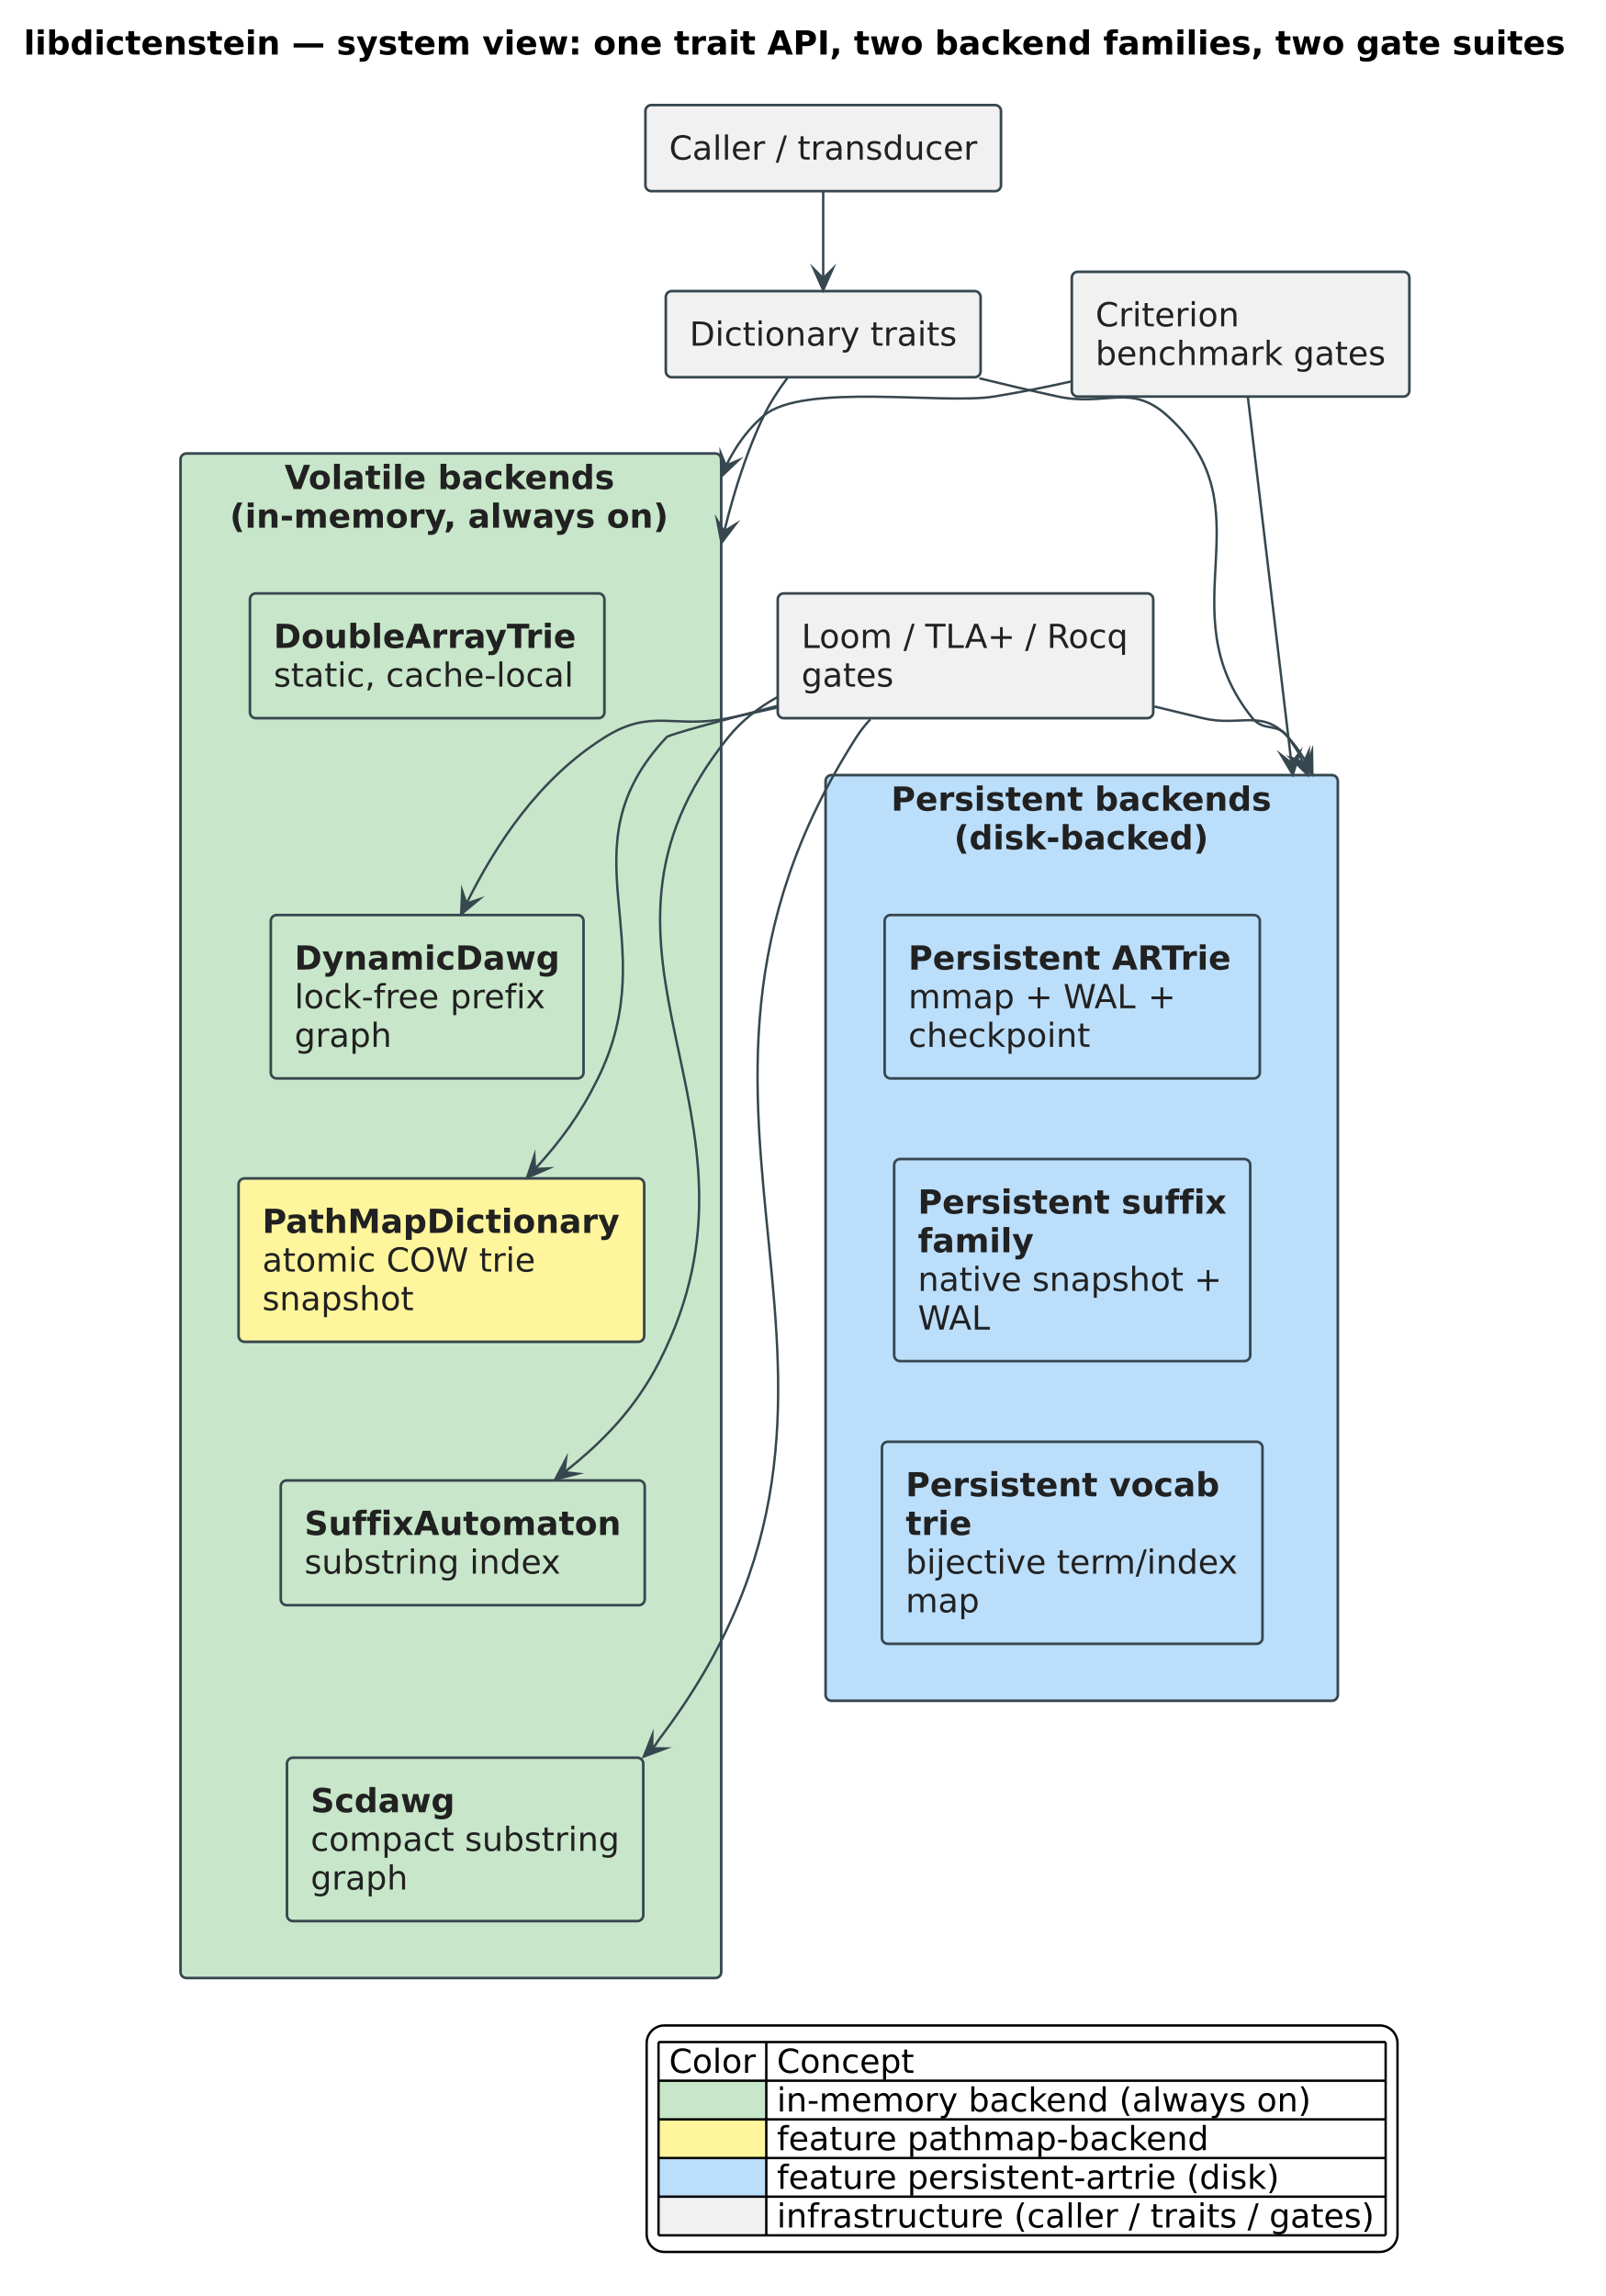
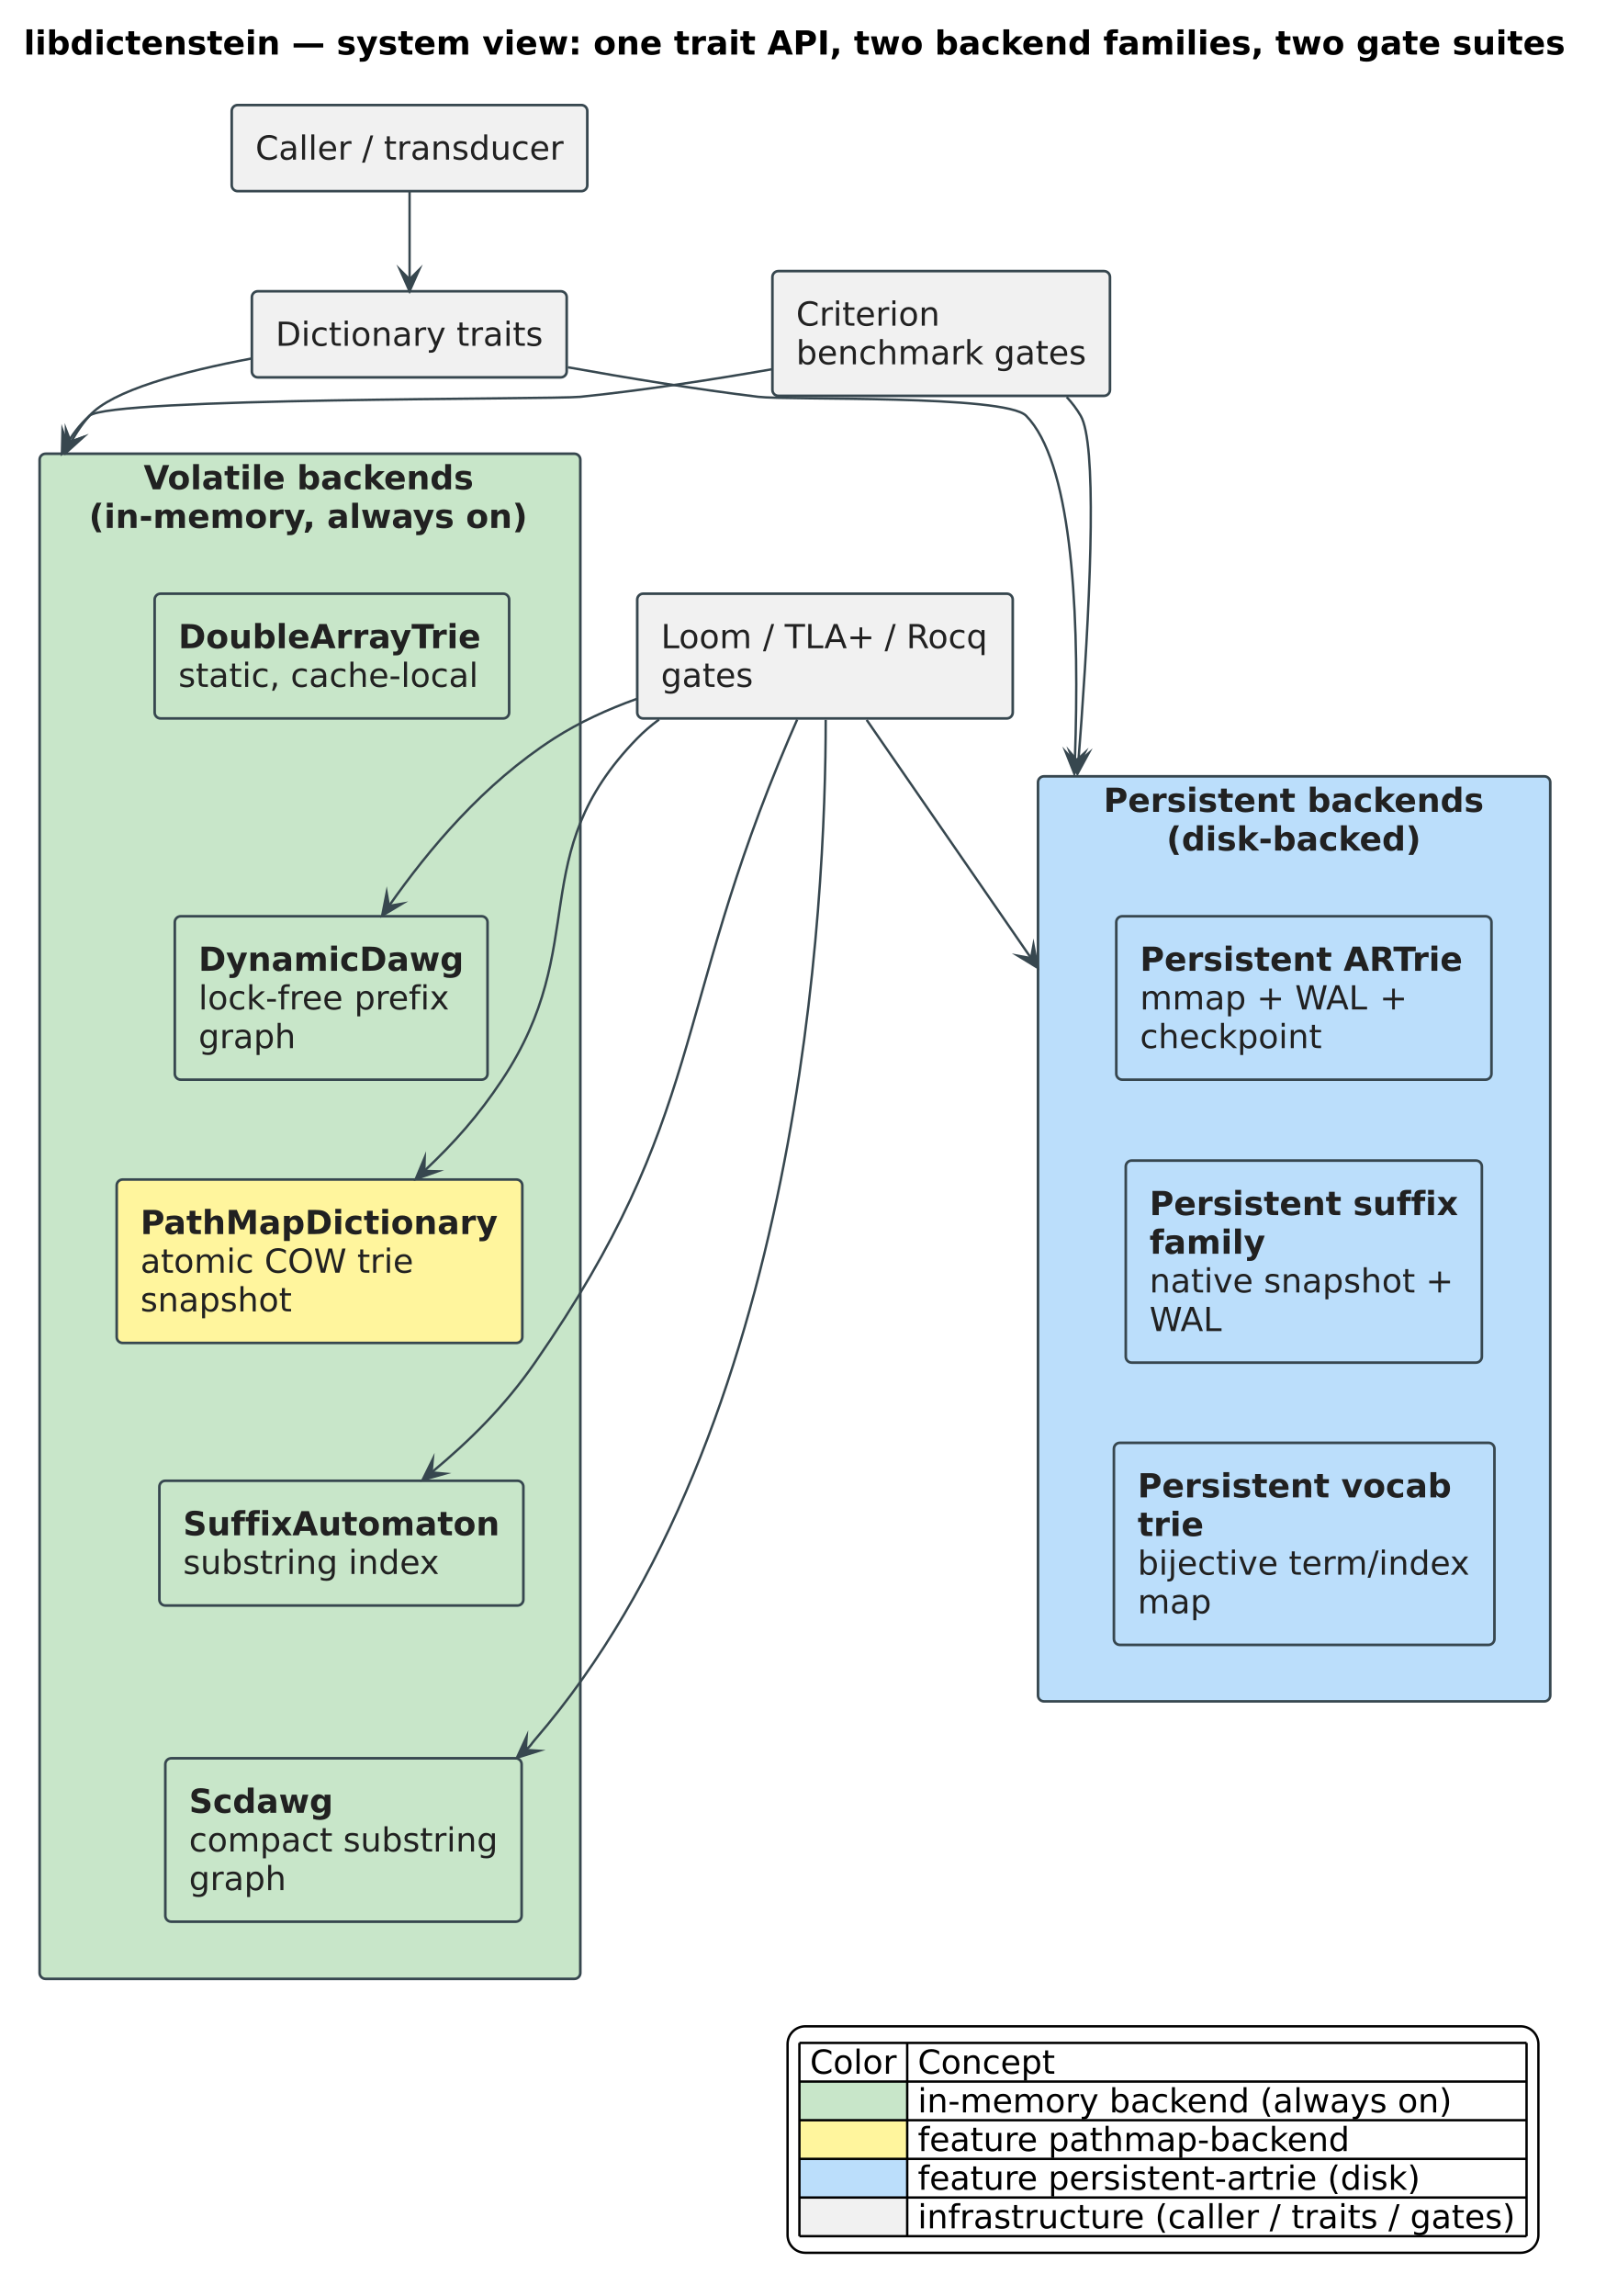
<svg xmlns="http://www.w3.org/2000/svg" contentStyleType="text/css" data-diagram-type="DESCRIPTION" height="968px" preserveAspectRatio="none" style="width:677px;height:968px;background:#FFFFFF;" version="1.1" viewBox="0 0 677 968" width="677px" zoomAndPan="magnify">
  <defs />
  <g>
    <g class="title" data-source-line="33">
      <text fill="#000000" font-family="'DejaVu Sans'" font-size="14" font-weight="700" lengthAdjust="spacing" textLength="650.419" x="10" y="22.995">libdictenstein — system view: one trait API, two backend families, two gate suites</text>
    </g>
    <g class="cluster" data-qualified-name="Vol" data-source-line="38" id="ent0003">
-       <rect fill="#C8E6C9" height="642.75" rx="2.5" ry="2.5" style="stroke:#37474F;stroke-width:1.1;" width="228" x="76.126" y="191.187" />
-       <text fill="#212121" font-family="'DejaVu Sans'" font-size="14" font-weight="700" lengthAdjust="spacing" textLength="140.253" x="120" y="206.182">Volatile backends</text>
-       <text fill="#212121" font-family="'DejaVu Sans'" font-size="14" font-weight="700" lengthAdjust="spacing" textLength="186.43" x="96.912" y="222.479">(in-memory, always on)</text>
+       <rect fill="#C8E6C9" height="643" rx="2.5" ry="2.5" style="stroke:#37474F;stroke-width:1.1;" width="228" x="16.709" y="191.297" />
+       <text fill="#212121" font-family="'DejaVu Sans'" font-size="14" font-weight="700" lengthAdjust="spacing" textLength="140.253" x="60.583" y="206.292">Volatile backends</text>
+       <text fill="#212121" font-family="'DejaVu Sans'" font-size="14" font-weight="700" lengthAdjust="spacing" textLength="186.43" x="37.495" y="222.589">(in-memory, always on)</text>
    </g>
    <g class="cluster" data-qualified-name="Per" data-source-line="50" id="ent0013">
-       <rect fill="#BBDEFB" height="390.27" rx="2.5" ry="2.5" style="stroke:#37474F;stroke-width:1.1;" width="216" x="348.127" y="326.777" />
-       <text fill="#212121" font-family="'DejaVu Sans'" font-size="14" font-weight="700" lengthAdjust="spacing" textLength="160.74" x="375.756" y="341.772">Persistent backends</text>
-       <text fill="#212121" font-family="'DejaVu Sans'" font-size="14" font-weight="700" lengthAdjust="spacing" textLength="107.666" x="402.293" y="358.069">(disk-backed)</text>
+       <rect fill="#BBDEFB" height="390" rx="2.5" ry="2.5" style="stroke:#37474F;stroke-width:1.1;" width="216" x="437.709" y="327.297" />
+       <text fill="#212121" font-family="'DejaVu Sans'" font-size="14" font-weight="700" lengthAdjust="spacing" textLength="160.74" x="465.339" y="342.292">Persistent backends</text>
+       <text fill="#212121" font-family="'DejaVu Sans'" font-size="14" font-weight="700" lengthAdjust="spacing" textLength="107.666" x="491.877" y="358.589">(disk-backed)</text>
    </g>
    <g class="entity" data-qualified-name="Vol.DAT" data-source-line="39" id="ent0004">
-       <rect fill="#C8E6C9" height="52.594" rx="2.5" ry="2.5" style="stroke:#37474F;stroke-width:1.1;" width="149.486" x="105.386" y="250.187" />
-       <text fill="#212121" font-family="'DejaVu Sans'" font-size="14" font-weight="700" lengthAdjust="spacing" textLength="129.486" x="115.386" y="273.182">DoubleArrayTrie</text>
-       <text fill="#212121" font-family="'DejaVu Sans'" font-size="14" lengthAdjust="spacing" textLength="42.889" x="115.386" y="289.479">static,</text>
-       <text fill="#212121" font-family="'DejaVu Sans'" font-size="14" lengthAdjust="spacing" textLength="4.45" x="158.275" y="289.479"> </text>
-       <text fill="#212121" font-family="'DejaVu Sans'" font-size="14" lengthAdjust="spacing" textLength="79.133" x="162.725" y="289.479">cache-local</text>
+       <rect fill="#C8E6C9" height="52.594" rx="2.5" ry="2.5" style="stroke:#37474F;stroke-width:1.1;" width="149.486" x="65.21" y="250.297" />
+       <text fill="#212121" font-family="'DejaVu Sans'" font-size="14" font-weight="700" lengthAdjust="spacing" textLength="129.486" x="75.21" y="273.292">DoubleArrayTrie</text>
+       <text fill="#212121" font-family="'DejaVu Sans'" font-size="14" lengthAdjust="spacing" textLength="42.889" x="75.21" y="289.589">static,</text>
+       <text fill="#212121" font-family="'DejaVu Sans'" font-size="14" lengthAdjust="spacing" textLength="4.45" x="118.098" y="289.589"> </text>
+       <text fill="#212121" font-family="'DejaVu Sans'" font-size="14" lengthAdjust="spacing" textLength="79.133" x="122.548" y="289.589">cache-local</text>
    </g>
    <g class="entity" data-qualified-name="Vol.DAWG" data-source-line="40" id="ent0005">
-       <rect fill="#C8E6C9" height="68.891" rx="2.5" ry="2.5" style="stroke:#37474F;stroke-width:1.1;" width="131.87" x="114.186" y="385.777" />
-       <text fill="#212121" font-family="'DejaVu Sans'" font-size="14" font-weight="700" lengthAdjust="spacing" textLength="111.87" x="124.186" y="408.772">DynamicDawg</text>
-       <text fill="#212121" font-family="'DejaVu Sans'" font-size="14" lengthAdjust="spacing" textLength="61.223" x="124.186" y="425.069">lock-free</text>
-       <text fill="#212121" font-family="'DejaVu Sans'" font-size="14" lengthAdjust="spacing" textLength="4.45" x="185.409" y="425.069"> </text>
-       <text fill="#212121" font-family="'DejaVu Sans'" font-size="14" lengthAdjust="spacing" textLength="40.359" x="189.859" y="425.069">prefix</text>
-       <text fill="#212121" font-family="'DejaVu Sans'" font-size="14" lengthAdjust="spacing" textLength="40.981" x="124.186" y="441.366">graph</text>
+       <rect fill="#C8E6C9" height="68.891" rx="2.5" ry="2.5" style="stroke:#37474F;stroke-width:1.1;" width="131.87" x="73.71" y="386.297" />
+       <text fill="#212121" font-family="'DejaVu Sans'" font-size="14" font-weight="700" lengthAdjust="spacing" textLength="111.87" x="83.71" y="409.292">DynamicDawg</text>
+       <text fill="#212121" font-family="'DejaVu Sans'" font-size="14" lengthAdjust="spacing" textLength="61.223" x="83.71" y="425.589">lock-free</text>
+       <text fill="#212121" font-family="'DejaVu Sans'" font-size="14" lengthAdjust="spacing" textLength="4.45" x="144.932" y="425.589"> </text>
+       <text fill="#212121" font-family="'DejaVu Sans'" font-size="14" lengthAdjust="spacing" textLength="40.359" x="149.382" y="425.589">prefix</text>
+       <text fill="#212121" font-family="'DejaVu Sans'" font-size="14" lengthAdjust="spacing" textLength="40.981" x="83.71" y="441.886">graph</text>
    </g>
    <g class="entity" data-qualified-name="Vol.PM" data-source-line="41" id="ent0006">
-       <rect fill="#FFF59D" height="68.891" rx="2.5" ry="2.5" style="stroke:#37474F;stroke-width:1.1;" width="171.04" x="100.606" y="496.817" />
-       <text fill="#212121" font-family="'DejaVu Sans'" font-size="14" font-weight="700" lengthAdjust="spacing" textLength="151.04" x="110.606" y="519.812">PathMapDictionary</text>
-       <text fill="#212121" font-family="'DejaVu Sans'" font-size="14" lengthAdjust="spacing" textLength="47.858" x="110.606" y="536.109">atomic</text>
-       <text fill="#212121" font-family="'DejaVu Sans'" font-size="14" lengthAdjust="spacing" textLength="4.45" x="158.465" y="536.109"> </text>
-       <text fill="#212121" font-family="'DejaVu Sans'" font-size="14" lengthAdjust="spacing" textLength="34.638" x="162.915" y="536.109">COW</text>
-       <text fill="#212121" font-family="'DejaVu Sans'" font-size="14" lengthAdjust="spacing" textLength="4.45" x="197.553" y="536.109"> </text>
-       <text fill="#212121" font-family="'DejaVu Sans'" font-size="14" lengthAdjust="spacing" textLength="23.748" x="202.003" y="536.109">trie</text>
-       <text fill="#212121" font-family="'DejaVu Sans'" font-size="14" lengthAdjust="spacing" textLength="63.855" x="110.606" y="552.406">snapshot</text>
+       <rect fill="#FFF59D" height="68.891" rx="2.5" ry="2.5" style="stroke:#37474F;stroke-width:1.1;" width="171.04" x="49.209" y="497.297" />
+       <text fill="#212121" font-family="'DejaVu Sans'" font-size="14" font-weight="700" lengthAdjust="spacing" textLength="151.04" x="59.209" y="520.292">PathMapDictionary</text>
+       <text fill="#212121" font-family="'DejaVu Sans'" font-size="14" lengthAdjust="spacing" textLength="47.858" x="59.209" y="536.589">atomic</text>
+       <text fill="#212121" font-family="'DejaVu Sans'" font-size="14" lengthAdjust="spacing" textLength="4.45" x="107.068" y="536.589"> </text>
+       <text fill="#212121" font-family="'DejaVu Sans'" font-size="14" lengthAdjust="spacing" textLength="34.638" x="111.518" y="536.589">COW</text>
+       <text fill="#212121" font-family="'DejaVu Sans'" font-size="14" lengthAdjust="spacing" textLength="4.45" x="146.156" y="536.589"> </text>
+       <text fill="#212121" font-family="'DejaVu Sans'" font-size="14" lengthAdjust="spacing" textLength="23.748" x="150.606" y="536.589">trie</text>
+       <text fill="#212121" font-family="'DejaVu Sans'" font-size="14" lengthAdjust="spacing" textLength="63.855" x="59.209" y="552.886">snapshot</text>
    </g>
    <g class="entity" data-qualified-name="Vol.SA" data-source-line="42" id="ent0007">
-       <rect fill="#C8E6C9" height="52.594" rx="2.5" ry="2.5" style="stroke:#37474F;stroke-width:1.1;" width="153.485" x="118.386" y="624.157" />
-       <text fill="#212121" font-family="'DejaVu Sans'" font-size="14" font-weight="700" lengthAdjust="spacing" textLength="133.485" x="128.387" y="647.152">SuffixAutomaton</text>
-       <text fill="#212121" font-family="'DejaVu Sans'" font-size="14" lengthAdjust="spacing" textLength="65.242" x="128.387" y="663.449">substring</text>
-       <text fill="#212121" font-family="'DejaVu Sans'" font-size="14" lengthAdjust="spacing" textLength="4.45" x="193.629" y="663.449"> </text>
-       <text fill="#212121" font-family="'DejaVu Sans'" font-size="14" lengthAdjust="spacing" textLength="38.548" x="198.079" y="663.449">index</text>
+       <rect fill="#C8E6C9" height="52.594" rx="2.5" ry="2.5" style="stroke:#37474F;stroke-width:1.1;" width="153.485" x="67.21" y="624.297" />
+       <text fill="#212121" font-family="'DejaVu Sans'" font-size="14" font-weight="700" lengthAdjust="spacing" textLength="133.485" x="77.21" y="647.292">SuffixAutomaton</text>
+       <text fill="#212121" font-family="'DejaVu Sans'" font-size="14" lengthAdjust="spacing" textLength="65.242" x="77.21" y="663.589">substring</text>
+       <text fill="#212121" font-family="'DejaVu Sans'" font-size="14" lengthAdjust="spacing" textLength="4.45" x="142.452" y="663.589"> </text>
+       <text fill="#212121" font-family="'DejaVu Sans'" font-size="14" lengthAdjust="spacing" textLength="38.548" x="146.902" y="663.589">index</text>
    </g>
    <g class="entity" data-qualified-name="Vol.SCD" data-source-line="43" id="ent0008">
-       <rect fill="#C8E6C9" height="68.891" rx="2.5" ry="2.5" style="stroke:#37474F;stroke-width:1.1;" width="150.245" x="121.007" y="741.047" />
-       <text fill="#212121" font-family="'DejaVu Sans'" font-size="14" font-weight="700" lengthAdjust="spacing" textLength="60.806" x="131.006" y="764.042">Scdawg</text>
-       <text fill="#212121" font-family="'DejaVu Sans'" font-size="14" lengthAdjust="spacing" textLength="60.553" x="131.006" y="780.339">compact</text>
-       <text fill="#212121" font-family="'DejaVu Sans'" font-size="14" lengthAdjust="spacing" textLength="4.45" x="191.559" y="780.339"> </text>
-       <text fill="#212121" font-family="'DejaVu Sans'" font-size="14" lengthAdjust="spacing" textLength="65.242" x="196.009" y="780.339">substring</text>
-       <text fill="#212121" font-family="'DejaVu Sans'" font-size="14" lengthAdjust="spacing" textLength="40.981" x="131.006" y="796.636">graph</text>
+       <rect fill="#C8E6C9" height="68.891" rx="2.5" ry="2.5" style="stroke:#37474F;stroke-width:1.1;" width="150.245" x="69.71" y="741.297" />
+       <text fill="#212121" font-family="'DejaVu Sans'" font-size="14" font-weight="700" lengthAdjust="spacing" textLength="60.806" x="79.71" y="764.292">Scdawg</text>
+       <text fill="#212121" font-family="'DejaVu Sans'" font-size="14" lengthAdjust="spacing" textLength="60.553" x="79.71" y="780.589">compact</text>
+       <text fill="#212121" font-family="'DejaVu Sans'" font-size="14" lengthAdjust="spacing" textLength="4.45" x="140.262" y="780.589"> </text>
+       <text fill="#212121" font-family="'DejaVu Sans'" font-size="14" lengthAdjust="spacing" textLength="65.242" x="144.712" y="780.589">substring</text>
+       <text fill="#212121" font-family="'DejaVu Sans'" font-size="14" lengthAdjust="spacing" textLength="40.981" x="79.71" y="796.886">graph</text>
    </g>
    <g class="entity" data-qualified-name="Per.ART" data-source-line="51" id="ent0014">
-       <rect fill="#BBDEFB" height="68.891" rx="2.5" ry="2.5" style="stroke:#37474F;stroke-width:1.1;" width="158.209" x="373.026" y="385.777" />
-       <text fill="#212121" font-family="'DejaVu Sans'" font-size="14" font-weight="700" lengthAdjust="spacing" textLength="80.972" x="383.026" y="408.772">Persistent</text>
-       <text fill="#212121" font-family="'DejaVu Sans'" font-size="14" font-weight="700" lengthAdjust="spacing" textLength="4.874" x="463.998" y="408.772"> </text>
-       <text fill="#212121" font-family="'DejaVu Sans'" font-size="14" font-weight="700" lengthAdjust="spacing" textLength="52.363" x="468.872" y="408.772">ARTrie</text>
-       <text fill="#212121" font-family="'DejaVu Sans'" font-size="14" lengthAdjust="spacing" textLength="44.741" x="383.026" y="425.069">mmap</text>
-       <text fill="#212121" font-family="'DejaVu Sans'" font-size="14" lengthAdjust="spacing" textLength="4.45" x="427.768" y="425.069"> </text>
-       <text fill="#212121" font-family="'DejaVu Sans'" font-size="14" lengthAdjust="spacing" textLength="11.73" x="432.218" y="425.069">+</text>
-       <text fill="#212121" font-family="'DejaVu Sans'" font-size="14" lengthAdjust="spacing" textLength="4.45" x="443.948" y="425.069"> </text>
-       <text fill="#212121" font-family="'DejaVu Sans'" font-size="14" lengthAdjust="spacing" textLength="31.22" x="448.399" y="425.069">WAL</text>
-       <text fill="#212121" font-family="'DejaVu Sans'" font-size="14" lengthAdjust="spacing" textLength="4.45" x="479.618" y="425.069"> </text>
-       <text fill="#212121" font-family="'DejaVu Sans'" font-size="14" lengthAdjust="spacing" textLength="11.73" x="484.068" y="425.069">+</text>
-       <text fill="#212121" font-family="'DejaVu Sans'" font-size="14" lengthAdjust="spacing" textLength="76.692" x="383.026" y="441.366">checkpoint</text>
+       <rect fill="#BBDEFB" height="68.891" rx="2.5" ry="2.5" style="stroke:#37474F;stroke-width:1.1;" width="158.209" x="470.709" y="386.297" />
+       <text fill="#212121" font-family="'DejaVu Sans'" font-size="14" font-weight="700" lengthAdjust="spacing" textLength="80.972" x="480.709" y="409.292">Persistent</text>
+       <text fill="#212121" font-family="'DejaVu Sans'" font-size="14" font-weight="700" lengthAdjust="spacing" textLength="4.874" x="561.681" y="409.292"> </text>
+       <text fill="#212121" font-family="'DejaVu Sans'" font-size="14" font-weight="700" lengthAdjust="spacing" textLength="52.363" x="566.555" y="409.292">ARTrie</text>
+       <text fill="#212121" font-family="'DejaVu Sans'" font-size="14" lengthAdjust="spacing" textLength="44.741" x="480.709" y="425.589">mmap</text>
+       <text fill="#212121" font-family="'DejaVu Sans'" font-size="14" lengthAdjust="spacing" textLength="4.45" x="525.451" y="425.589"> </text>
+       <text fill="#212121" font-family="'DejaVu Sans'" font-size="14" lengthAdjust="spacing" textLength="11.73" x="529.901" y="425.589">+</text>
+       <text fill="#212121" font-family="'DejaVu Sans'" font-size="14" lengthAdjust="spacing" textLength="4.45" x="541.631" y="425.589"> </text>
+       <text fill="#212121" font-family="'DejaVu Sans'" font-size="14" lengthAdjust="spacing" textLength="31.22" x="546.082" y="425.589">WAL</text>
+       <text fill="#212121" font-family="'DejaVu Sans'" font-size="14" lengthAdjust="spacing" textLength="4.45" x="577.301" y="425.589"> </text>
+       <text fill="#212121" font-family="'DejaVu Sans'" font-size="14" lengthAdjust="spacing" textLength="11.73" x="581.751" y="425.589">+</text>
+       <text fill="#212121" font-family="'DejaVu Sans'" font-size="14" lengthAdjust="spacing" textLength="76.692" x="480.709" y="441.886">checkpoint</text>
    </g>
    <g class="entity" data-qualified-name="Per.PS" data-source-line="52" id="ent0015">
-       <rect fill="#BBDEFB" height="85.188" rx="2.5" ry="2.5" style="stroke:#37474F;stroke-width:1.1;" width="150.156" x="377.046" y="488.667" />
-       <text fill="#212121" font-family="'DejaVu Sans'" font-size="14" font-weight="700" lengthAdjust="spacing" textLength="80.972" x="387.046" y="511.662">Persistent</text>
-       <text fill="#212121" font-family="'DejaVu Sans'" font-size="14" font-weight="700" lengthAdjust="spacing" textLength="4.874" x="468.018" y="511.662"> </text>
-       <text fill="#212121" font-family="'DejaVu Sans'" font-size="14" font-weight="700" lengthAdjust="spacing" textLength="44.31" x="472.892" y="511.662">suffix</text>
-       <text fill="#212121" font-family="'DejaVu Sans'" font-size="14" font-weight="700" lengthAdjust="spacing" textLength="48.85" x="387.046" y="527.959">family</text>
-       <text fill="#212121" font-family="'DejaVu Sans'" font-size="14" lengthAdjust="spacing" textLength="43.73" x="387.046" y="544.256">native</text>
-       <text fill="#212121" font-family="'DejaVu Sans'" font-size="14" lengthAdjust="spacing" textLength="4.45" x="430.776" y="544.256"> </text>
-       <text fill="#212121" font-family="'DejaVu Sans'" font-size="14" lengthAdjust="spacing" textLength="63.855" x="435.226" y="544.256">snapshot</text>
-       <text fill="#212121" font-family="'DejaVu Sans'" font-size="14" lengthAdjust="spacing" textLength="4.45" x="499.081" y="544.256"> </text>
-       <text fill="#212121" font-family="'DejaVu Sans'" font-size="14" lengthAdjust="spacing" textLength="11.73" x="503.531" y="544.256">+</text>
-       <text fill="#212121" font-family="'DejaVu Sans'" font-size="14" lengthAdjust="spacing" textLength="31.22" x="387.046" y="560.553">WAL</text>
+       <rect fill="#BBDEFB" height="85.188" rx="2.5" ry="2.5" style="stroke:#37474F;stroke-width:1.1;" width="150.156" x="474.709" y="489.297" />
+       <text fill="#212121" font-family="'DejaVu Sans'" font-size="14" font-weight="700" lengthAdjust="spacing" textLength="80.972" x="484.709" y="512.292">Persistent</text>
+       <text fill="#212121" font-family="'DejaVu Sans'" font-size="14" font-weight="700" lengthAdjust="spacing" textLength="4.874" x="565.681" y="512.292"> </text>
+       <text fill="#212121" font-family="'DejaVu Sans'" font-size="14" font-weight="700" lengthAdjust="spacing" textLength="44.31" x="570.555" y="512.292">suffix</text>
+       <text fill="#212121" font-family="'DejaVu Sans'" font-size="14" font-weight="700" lengthAdjust="spacing" textLength="48.85" x="484.709" y="528.589">family</text>
+       <text fill="#212121" font-family="'DejaVu Sans'" font-size="14" lengthAdjust="spacing" textLength="43.73" x="484.709" y="544.886">native</text>
+       <text fill="#212121" font-family="'DejaVu Sans'" font-size="14" lengthAdjust="spacing" textLength="4.45" x="528.439" y="544.886"> </text>
+       <text fill="#212121" font-family="'DejaVu Sans'" font-size="14" lengthAdjust="spacing" textLength="63.855" x="532.889" y="544.886">snapshot</text>
+       <text fill="#212121" font-family="'DejaVu Sans'" font-size="14" lengthAdjust="spacing" textLength="4.45" x="596.744" y="544.886"> </text>
+       <text fill="#212121" font-family="'DejaVu Sans'" font-size="14" lengthAdjust="spacing" textLength="11.73" x="601.194" y="544.886">+</text>
+       <text fill="#212121" font-family="'DejaVu Sans'" font-size="14" lengthAdjust="spacing" textLength="31.22" x="484.709" y="561.183">WAL</text>
    </g>
    <g class="entity" data-qualified-name="Per.VOC" data-source-line="53" id="ent0016">
-       <rect fill="#BBDEFB" height="85.188" rx="2.5" ry="2.5" style="stroke:#37474F;stroke-width:1.1;" width="160.465" x="371.897" y="607.857" />
-       <text fill="#212121" font-family="'DejaVu Sans'" font-size="14" font-weight="700" lengthAdjust="spacing" textLength="80.972" x="381.897" y="630.852">Persistent</text>
-       <text fill="#212121" font-family="'DejaVu Sans'" font-size="14" font-weight="700" lengthAdjust="spacing" textLength="4.874" x="462.868" y="630.852"> </text>
-       <text fill="#212121" font-family="'DejaVu Sans'" font-size="14" font-weight="700" lengthAdjust="spacing" textLength="46.512" x="467.742" y="630.852">vocab</text>
-       <text fill="#212121" font-family="'DejaVu Sans'" font-size="14" font-weight="700" lengthAdjust="spacing" textLength="27.891" x="381.897" y="647.149">trie</text>
-       <text fill="#212121" font-family="'DejaVu Sans'" font-size="14" lengthAdjust="spacing" textLength="59.254" x="381.897" y="663.446">bijective</text>
-       <text fill="#212121" font-family="'DejaVu Sans'" font-size="14" lengthAdjust="spacing" textLength="4.45" x="441.15" y="663.446"> </text>
-       <text fill="#212121" font-family="'DejaVu Sans'" font-size="14" lengthAdjust="spacing" textLength="76.761" x="445.601" y="663.446">term/index</text>
-       <text fill="#212121" font-family="'DejaVu Sans'" font-size="14" lengthAdjust="spacing" textLength="31.104" x="381.897" y="679.743">map</text>
+       <rect fill="#BBDEFB" height="85.188" rx="2.5" ry="2.5" style="stroke:#37474F;stroke-width:1.1;" width="160.465" x="469.709" y="608.297" />
+       <text fill="#212121" font-family="'DejaVu Sans'" font-size="14" font-weight="700" lengthAdjust="spacing" textLength="80.972" x="479.709" y="631.292">Persistent</text>
+       <text fill="#212121" font-family="'DejaVu Sans'" font-size="14" font-weight="700" lengthAdjust="spacing" textLength="4.874" x="560.681" y="631.292"> </text>
+       <text fill="#212121" font-family="'DejaVu Sans'" font-size="14" font-weight="700" lengthAdjust="spacing" textLength="46.512" x="565.555" y="631.292">vocab</text>
+       <text fill="#212121" font-family="'DejaVu Sans'" font-size="14" font-weight="700" lengthAdjust="spacing" textLength="27.891" x="479.709" y="647.589">trie</text>
+       <text fill="#212121" font-family="'DejaVu Sans'" font-size="14" lengthAdjust="spacing" textLength="59.254" x="479.709" y="663.886">bijective</text>
+       <text fill="#212121" font-family="'DejaVu Sans'" font-size="14" lengthAdjust="spacing" textLength="4.45" x="538.963" y="663.886"> </text>
+       <text fill="#212121" font-family="'DejaVu Sans'" font-size="14" lengthAdjust="spacing" textLength="76.761" x="543.414" y="663.886">term/index</text>
+       <text fill="#212121" font-family="'DejaVu Sans'" font-size="14" lengthAdjust="spacing" textLength="31.104" x="479.709" y="680.183">map</text>
    </g>
    <g class="entity" data-qualified-name="User" data-source-line="35" id="ent0001">
-       <rect fill="#F1F1F1" height="36.297" rx="2.5" ry="2.5" style="stroke:#37474F;stroke-width:1.1;" width="149.938" x="272.156" y="44.297" />
-       <text fill="#212121" font-family="'DejaVu Sans'" font-size="14" lengthAdjust="spacing" textLength="40.503" x="282.156" y="67.292">Caller</text>
-       <text fill="#212121" font-family="'DejaVu Sans'" font-size="14" lengthAdjust="spacing" textLength="4.45" x="322.659" y="67.292"> </text>
-       <text fill="#212121" font-family="'DejaVu Sans'" font-size="14" lengthAdjust="spacing" textLength="4.717" x="327.11" y="67.292">/</text>
-       <text fill="#212121" font-family="'DejaVu Sans'" font-size="14" lengthAdjust="spacing" textLength="4.45" x="331.826" y="67.292"> </text>
-       <text fill="#212121" font-family="'DejaVu Sans'" font-size="14" lengthAdjust="spacing" textLength="75.817" x="336.277" y="67.292">transducer</text>
+       <rect fill="#F1F1F1" height="36.297" rx="2.5" ry="2.5" style="stroke:#37474F;stroke-width:1.1;" width="149.938" x="97.71" y="44.297" />
+       <text fill="#212121" font-family="'DejaVu Sans'" font-size="14" lengthAdjust="spacing" textLength="40.503" x="107.71" y="67.292">Caller</text>
+       <text fill="#212121" font-family="'DejaVu Sans'" font-size="14" lengthAdjust="spacing" textLength="4.45" x="148.212" y="67.292"> </text>
+       <text fill="#212121" font-family="'DejaVu Sans'" font-size="14" lengthAdjust="spacing" textLength="4.717" x="152.663" y="67.292">/</text>
+       <text fill="#212121" font-family="'DejaVu Sans'" font-size="14" lengthAdjust="spacing" textLength="4.45" x="157.379" y="67.292"> </text>
+       <text fill="#212121" font-family="'DejaVu Sans'" font-size="14" lengthAdjust="spacing" textLength="75.817" x="161.83" y="67.292">transducer</text>
    </g>
    <g class="entity" data-qualified-name="Traits" data-source-line="36" id="ent0002">
-       <rect fill="#F1F1F1" height="36.297" rx="2.5" ry="2.5" style="stroke:#37474F;stroke-width:1.1;" width="132.752" x="280.747" y="122.737" />
-       <text fill="#212121" font-family="'DejaVu Sans'" font-size="14" lengthAdjust="spacing" textLength="71.805" x="290.747" y="145.732">Dictionary</text>
-       <text fill="#212121" font-family="'DejaVu Sans'" font-size="14" lengthAdjust="spacing" textLength="4.45" x="362.551" y="145.732"> </text>
-       <text fill="#212121" font-family="'DejaVu Sans'" font-size="14" lengthAdjust="spacing" textLength="36.497" x="367.001" y="145.732">traits</text>
+       <rect fill="#F1F1F1" height="36.297" rx="2.5" ry="2.5" style="stroke:#37474F;stroke-width:1.1;" width="132.752" x="106.21" y="122.797" />
+       <text fill="#212121" font-family="'DejaVu Sans'" font-size="14" lengthAdjust="spacing" textLength="71.805" x="116.21" y="145.792">Dictionary</text>
+       <text fill="#212121" font-family="'DejaVu Sans'" font-size="14" lengthAdjust="spacing" textLength="4.45" x="188.014" y="145.792"> </text>
+       <text fill="#212121" font-family="'DejaVu Sans'" font-size="14" lengthAdjust="spacing" textLength="36.497" x="192.464" y="145.792">traits</text>
    </g>
    <g class="entity" data-qualified-name="Bench" data-source-line="58" id="ent0019">
-       <rect fill="#F1F1F1" height="52.594" rx="2.5" ry="2.5" style="stroke:#37474F;stroke-width:1.1;" width="142.336" x="451.957" y="114.597" />
-       <text fill="#212121" font-family="'DejaVu Sans'" font-size="14" lengthAdjust="spacing" textLength="60.607" x="461.957" y="137.592">Criterion</text>
-       <text fill="#212121" font-family="'DejaVu Sans'" font-size="14" lengthAdjust="spacing" textLength="79.023" x="461.957" y="153.889">benchmark</text>
-       <text fill="#212121" font-family="'DejaVu Sans'" font-size="14" lengthAdjust="spacing" textLength="4.45" x="540.98" y="153.889"> </text>
-       <text fill="#212121" font-family="'DejaVu Sans'" font-size="14" lengthAdjust="spacing" textLength="38.862" x="545.43" y="153.889">gates</text>
+       <rect fill="#F1F1F1" height="52.594" rx="2.5" ry="2.5" style="stroke:#37474F;stroke-width:1.1;" width="142.336" x="325.709" y="114.297" />
+       <text fill="#212121" font-family="'DejaVu Sans'" font-size="14" lengthAdjust="spacing" textLength="60.607" x="335.709" y="137.292">Criterion</text>
+       <text fill="#212121" font-family="'DejaVu Sans'" font-size="14" lengthAdjust="spacing" textLength="79.023" x="335.709" y="153.589">benchmark</text>
+       <text fill="#212121" font-family="'DejaVu Sans'" font-size="14" lengthAdjust="spacing" textLength="4.45" x="414.733" y="153.589"> </text>
+       <text fill="#212121" font-family="'DejaVu Sans'" font-size="14" lengthAdjust="spacing" textLength="38.862" x="419.183" y="153.589">gates</text>
    </g>
    <g class="entity" data-qualified-name="Formal" data-source-line="59" id="ent0020">
-       <rect fill="#F1F1F1" height="52.594" rx="2.5" ry="2.5" style="stroke:#37474F;stroke-width:1.1;" width="158.339" x="327.957" y="250.187" />
-       <text fill="#212121" font-family="'DejaVu Sans'" font-size="14" lengthAdjust="spacing" textLength="38.568" x="337.957" y="273.182">Loom</text>
-       <text fill="#212121" font-family="'DejaVu Sans'" font-size="14" lengthAdjust="spacing" textLength="4.45" x="376.525" y="273.182"> </text>
-       <text fill="#212121" font-family="'DejaVu Sans'" font-size="14" lengthAdjust="spacing" textLength="4.717" x="380.975" y="273.182">/</text>
-       <text fill="#212121" font-family="'DejaVu Sans'" font-size="14" lengthAdjust="spacing" textLength="4.45" x="385.692" y="273.182"> </text>
-       <text fill="#212121" font-family="'DejaVu Sans'" font-size="14" lengthAdjust="spacing" textLength="37.659" x="390.142" y="273.182">TLA+</text>
-       <text fill="#212121" font-family="'DejaVu Sans'" font-size="14" lengthAdjust="spacing" textLength="4.45" x="427.801" y="273.182"> </text>
-       <text fill="#212121" font-family="'DejaVu Sans'" font-size="14" lengthAdjust="spacing" textLength="4.717" x="432.251" y="273.182">/</text>
-       <text fill="#212121" font-family="'DejaVu Sans'" font-size="14" lengthAdjust="spacing" textLength="4.45" x="436.968" y="273.182"> </text>
-       <text fill="#212121" font-family="'DejaVu Sans'" font-size="14" lengthAdjust="spacing" textLength="34.877" x="441.418" y="273.182">Rocq</text>
-       <text fill="#212121" font-family="'DejaVu Sans'" font-size="14" lengthAdjust="spacing" textLength="38.862" x="337.957" y="289.479">gates</text>
+       <rect fill="#F1F1F1" height="52.594" rx="2.5" ry="2.5" style="stroke:#37474F;stroke-width:1.1;" width="158.339" x="268.709" y="250.297" />
+       <text fill="#212121" font-family="'DejaVu Sans'" font-size="14" lengthAdjust="spacing" textLength="38.568" x="278.709" y="273.292">Loom</text>
+       <text fill="#212121" font-family="'DejaVu Sans'" font-size="14" lengthAdjust="spacing" textLength="4.45" x="317.278" y="273.292"> </text>
+       <text fill="#212121" font-family="'DejaVu Sans'" font-size="14" lengthAdjust="spacing" textLength="4.717" x="321.728" y="273.292">/</text>
+       <text fill="#212121" font-family="'DejaVu Sans'" font-size="14" lengthAdjust="spacing" textLength="4.45" x="326.445" y="273.292"> </text>
+       <text fill="#212121" font-family="'DejaVu Sans'" font-size="14" lengthAdjust="spacing" textLength="37.659" x="330.895" y="273.292">TLA+</text>
+       <text fill="#212121" font-family="'DejaVu Sans'" font-size="14" lengthAdjust="spacing" textLength="4.45" x="368.554" y="273.292"> </text>
+       <text fill="#212121" font-family="'DejaVu Sans'" font-size="14" lengthAdjust="spacing" textLength="4.717" x="373.004" y="273.292">/</text>
+       <text fill="#212121" font-family="'DejaVu Sans'" font-size="14" lengthAdjust="spacing" textLength="4.45" x="377.721" y="273.292"> </text>
+       <text fill="#212121" font-family="'DejaVu Sans'" font-size="14" lengthAdjust="spacing" textLength="34.877" x="382.171" y="273.292">Rocq</text>
+       <text fill="#212121" font-family="'DejaVu Sans'" font-size="14" lengthAdjust="spacing" textLength="38.862" x="278.709" y="289.589">gates</text>
    </g>
    <g class="link" data-entity-1="ent0001" data-entity-2="ent0002" data-link-type="dependency" data-source-line="61" id="lnk21">
-       <path d="M347.127,80.787 C347.127,93.217 347.127,104.877 347.127,117.347" fill="none" id="User-to-Traits" style="stroke:#37474F;stroke-width:1;" />
-       <polygon fill="#37474F" points="347.127,122.347,351.127,113.347,347.127,117.347,343.127,113.347,347.127,122.347" style="stroke:#37474F;stroke-width:1;stroke-linejoin:miter;stroke-miterlimit:10;" />
+       <path d="M172.709,80.657 C172.709,93.267 172.709,105.237 172.709,117.767" fill="none" id="User-to-Traits" style="stroke:#37474F;stroke-width:1;" />
+       <polygon fill="#37474F" points="172.709,122.767,176.709,113.767,172.709,117.767,168.709,113.767,172.709,122.767" style="stroke:#37474F;stroke-width:1;stroke-linejoin:miter;stroke-miterlimit:10;" />
    </g>
    <g class="link" data-entity-1="ent0002" data-entity-2="ent0003" data-link-type="dependency" data-source-line="62" id="lnk22">
-       <path d="M332.007,159.377 C328.356,164.247 324.757,169.717 322.127,175.187 C317.209,185.397 313.137,196.656 309.792,207.829 C308.12,213.415 306.63,218.98 305.306,224.382 C304.975,225.732 304.655,227.073 304.344,228.4 C304.306,228.566 305.398,223.862 305.36,224.027" fill="none" id="Traits-to-Vol" style="stroke:#37474F;stroke-width:1;" />
-       <polygon fill="#37474F" points="304.228,228.898,310.161,221.036,305.36,224.027,302.369,219.226,304.228,228.898" style="stroke:#37474F;stroke-width:1;stroke-linejoin:miter;stroke-miterlimit:10;" />
+       <path d="M105.95,151.167 C76.859,156.647 47.23,164.617 37.709,175.297 C34.022,179.433 31.045,184.073 28.66,189.03 C28.362,189.65 30.105,185.706 29.825,186.335" fill="none" id="Traits-to-Vol" style="stroke:#37474F;stroke-width:1;" />
+       <polygon fill="#37474F" points="27.793,190.904,35.106,184.306,29.825,186.335,27.796,181.055,27.793,190.904" style="stroke:#37474F;stroke-width:1;stroke-linejoin:miter;stroke-miterlimit:10;" />
    </g>
    <g class="link" data-entity-1="ent0002" data-entity-2="ent0013" data-link-type="dependency" data-source-line="63" id="lnk23">
-       <path d="M412.986,159.487 C424.017,162.207 435.377,164.877 446.127,167.187 C466.416,171.537 476.716,161.287 492.127,175.187 C535.876,214.657 491.176,256.887 528.126,302.777 C532.866,308.667 538.856,304.547 543.126,310.777 C546.499,315.707 547.404,316.414 549.615,322.022" fill="none" id="Traits-to-Per" style="stroke:#37474F;stroke-width:1;" />
-       <polygon fill="#37474F" points="551.449,326.673,551.869,316.833,549.615,322.022,544.427,319.768,551.449,326.673" style="stroke:#37474F;stroke-width:1;stroke-linejoin:miter;stroke-miterlimit:10;" />
+       <path d="M239.459,154.847 C264.539,159.357 293.36,164.087 319.709,167.297 C332.2,168.817 423.889,166.317 432.709,175.297 C451.479,194.397 454.922,253.924 453.578,309.457 C453.494,312.928 453.392,316.383 453.273,319.812 C453.213,321.526 453.15,323.234 453.083,324.933 C453.066,325.358 453.252,320.787 453.235,321.211" fill="none" id="Traits-to-Per" style="stroke:#37474F;stroke-width:1;" />
+       <polygon fill="#37474F" points="453.032,326.207,457.394,317.377,453.235,321.211,449.401,317.052,453.032,326.207" style="stroke:#37474F;stroke-width:1;stroke-linejoin:miter;stroke-miterlimit:10;" />
    </g>
    <g class="link" data-entity-1="ent0019" data-entity-2="ent0003" data-link-type="dependency" data-source-line="65" id="lnk24">
-       <path d="M451.536,160.857 C440.726,163.267 429.676,165.477 419.127,167.187 C397.776,170.647 338.676,161.257 322.127,175.187 C317.791,178.836 314.13,183.105 311.041,187.787 C309.497,190.128 308.095,192.572 306.825,195.094 C306.19,196.354 305.587,197.634 305.016,198.93 C304.73,199.578 306.358,195.608 306.088,196.263" fill="none" id="Bench-to-Vol" style="stroke:#37474F;stroke-width:1;" />
-       <polygon fill="#37474F" points="304.182,200.886,311.311,194.09,306.088,196.263,303.915,191.041,304.182,200.886" style="stroke:#37474F;stroke-width:1;stroke-linejoin:miter;stroke-miterlimit:10;" />
+       <path d="M325.44,155.687 C300.05,160.117 271.19,164.577 244.709,167.297 C233.26,168.477 46.209,167.537 37.709,175.297 C33.618,179.036 30.337,183.376 27.728,188.113 C27.402,188.705 27.087,189.304 26.781,189.908 C26.629,190.21 26.479,190.513 26.331,190.818 C26.257,190.971 28.324,186.605 28.252,186.758" fill="none" id="Bench-to-Vol" style="stroke:#37474F;stroke-width:1;" />
+       <polygon fill="#37474F" points="26.111,191.277,33.579,184.855,28.252,186.758,26.348,181.431,26.111,191.277" style="stroke:#37474F;stroke-width:1;stroke-linejoin:miter;stroke-miterlimit:10;" />
    </g>
    <g class="link" data-entity-1="ent0019" data-entity-2="ent0013" data-link-type="dependency" data-source-line="66" id="lnk25">
-       <path d="M526.187,167.337 C526.506,169.987 526.827,172.647 527.126,175.187 C530.317,201.877 533.693,230.21 536.97,257.761 C538.609,271.537 540.223,285.117 541.777,298.198 C542.554,304.739 543.316,311.155 544.059,317.408 C544.43,320.535 544.207,318.656 544.568,321.697" fill="none" id="Bench-to-Per" style="stroke:#37474F;stroke-width:1;" />
-       <polygon fill="#37474F" points="545.157,326.662,548.068,317.253,544.568,321.697,540.124,318.196,545.157,326.662" style="stroke:#37474F;stroke-width:1;stroke-linejoin:miter;stroke-miterlimit:10;" />
+       <path d="M449.8,167.397 C452.05,169.817 454.05,172.447 455.709,175.297 C462.445,186.862 460.127,246.272 456.037,303.628 C455.526,310.798 454.987,317.935 454.434,324.943 C454.4,325.381 454.76,320.834 454.726,321.271" fill="none" id="Bench-to-Per" style="stroke:#37474F;stroke-width:1;" />
+       <polygon fill="#37474F" points="454.331,326.255,459.029,317.6,454.726,321.271,451.054,316.968,454.331,326.255" style="stroke:#37474F;stroke-width:1;stroke-linejoin:miter;stroke-miterlimit:10;" />
    </g>
    <g class="link" data-entity-1="ent0020" data-entity-2="ent0013" data-link-type="dependency" data-source-line="67" id="lnk26">
-       <path d="M486.767,297.857 C493.647,299.547 500.507,301.207 507.127,302.777 C523.077,306.567 532.126,298.627 543.126,310.777 C547.135,315.206 550.354,320.186 552.917,325.516 C553.077,325.849 551.139,321.645 551.294,321.981" fill="none" id="Formal-to-Per" style="stroke:#37474F;stroke-width:1;" />
-       <polygon fill="#37474F" points="553.39,326.52,553.248,316.672,551.294,321.981,545.985,320.026,553.39,326.52" style="stroke:#37474F;stroke-width:1;stroke-linejoin:miter;stroke-miterlimit:10;" />
+       <path d="M365.459,303.517 C379.36,323.657 399.017,352.139 415.397,375.874 C423.587,387.742 430.958,398.423 436.38,406.28 C436.718,406.771 437.05,407.251 437.373,407.72 C437.454,407.837 434.695,403.838 434.774,403.954" fill="none" id="Formal-to-Per" style="stroke:#37474F;stroke-width:1;" />
+       <polygon fill="#37474F" points="437.614,408.069,435.795,398.39,434.774,403.954,429.21,402.933,437.614,408.069" style="stroke:#37474F;stroke-width:1;stroke-linejoin:miter;stroke-miterlimit:10;" />
    </g>
    <g class="link" data-entity-1="ent0020" data-entity-2="ent0005" data-link-type="dependency" data-source-line="68" id="lnk27">
-       <path d="M327.587,298.327 C320.687,299.917 313.796,301.427 307.127,302.777 C284.207,307.427 274.947,298.377 255.126,310.777 C227.087,328.327 209.035,356.141 196.685,380.941" fill="none" id="Formal-to-DAWG" style="stroke:#37474F;stroke-width:1;" />
-       <polygon fill="#37474F" points="194.457,385.417,202.049,379.144,196.685,380.941,194.888,375.577,194.457,385.417" style="stroke:#37474F;stroke-width:1;stroke-linejoin:miter;stroke-miterlimit:10;" />
+       <path d="M268.469,294.657 C256.31,299.027 244.29,304.497 233.709,311.297 C203.839,330.507 180.966,357.857 164.016,381.957" fill="none" id="Formal-to-DAWG" style="stroke:#37474F;stroke-width:1;" />
+       <polygon fill="#37474F" points="161.139,386.047,169.589,380.986,164.016,381.957,163.045,376.384,161.139,386.047" style="stroke:#37474F;stroke-width:1;stroke-linejoin:miter;stroke-miterlimit:10;" />
    </g>
    <g class="link" data-entity-1="ent0020" data-entity-2="ent0006" data-link-type="dependency" data-source-line="69" id="lnk28">
-       <path d="M327.687,297.627 C303.116,304.017 282.137,309.707 281.127,310.777 C236.387,358.257 280.986,396.167 252.126,454.667 C244.647,469.827 236.738,480.655 225.598,492.855" fill="none" id="Formal-to-PM" style="stroke:#37474F;stroke-width:1;" />
-       <polygon fill="#37474F" points="222.226,496.547,231.249,492.598,225.598,492.855,225.341,487.204,222.226,496.547" style="stroke:#37474F;stroke-width:1;stroke-linejoin:miter;stroke-miterlimit:10;" />
+       <path d="M277.909,303.347 C274.62,305.777 271.519,308.417 268.709,311.297 C220.63,360.557 249.78,397.957 211.709,455.297 C201.669,470.427 191.812,481.491 178.932,493.671" fill="none" id="Formal-to-PM" style="stroke:#37474F;stroke-width:1;" />
+       <polygon fill="#37474F" points="175.299,497.107,184.587,493.829,178.932,493.671,179.09,488.017,175.299,497.107" style="stroke:#37474F;stroke-width:1;stroke-linejoin:miter;stroke-miterlimit:10;" />
    </g>
    <g class="link" data-entity-1="ent0020" data-entity-2="ent0007" data-link-type="dependency" data-source-line="70" id="lnk29">
-       <path d="M327.767,293.907 C319.906,298.287 312.757,303.807 307.127,310.777 C233.196,402.277 331.497,469.027 278.127,573.857 C268.046,593.657 254.41,607.717 238.03,620.657" fill="none" id="Formal-to-SA" style="stroke:#37474F;stroke-width:1;" />
-       <polygon fill="#37474F" points="234.107,623.757,243.648,621.317,238.03,620.657,238.689,615.039,234.107,623.757" style="stroke:#37474F;stroke-width:1;stroke-linejoin:miter;stroke-miterlimit:10;" />
+       <path d="M336.149,303.367 C334.979,306.037 333.81,308.717 332.709,311.297 C283.139,427.347 297.639,470.617 225.709,574.297 C212.69,593.057 198.1,607.365 182,620.785" fill="none" id="Formal-to-SA" style="stroke:#37474F;stroke-width:1;" />
+       <polygon fill="#37474F" points="178.16,623.987,187.634,621.297,182,620.785,182.512,615.152,178.16,623.987" style="stroke:#37474F;stroke-width:1;stroke-linejoin:miter;stroke-miterlimit:10;" />
    </g>
    <g class="link" data-entity-1="ent0020" data-entity-2="ent0008" data-link-type="dependency" data-source-line="71" id="lnk30">
-       <path d="M367.007,303.247 C364.817,305.607 362.827,308.127 361.127,310.777 C258.046,471.897 393.637,580.607 278.127,733.047 C276.106,735.717 277.429,734.729 275.019,737.089" fill="none" id="Formal-to-SCD" style="stroke:#37474F;stroke-width:1;" />
-       <polygon fill="#37474F" points="271.447,740.587,280.675,737.148,275.019,737.089,275.078,731.432,271.447,740.587" style="stroke:#37474F;stroke-width:1;stroke-linejoin:miter;stroke-miterlimit:10;" />
+       <path d="M348.18,303.487 C348.209,378.937 338.26,602.797 225.709,733.297 C223.339,736.047 224.491,735.332 221.721,737.772" fill="none" id="Formal-to-SCD" style="stroke:#37474F;stroke-width:1;" />
+       <polygon fill="#37474F" points="217.97,741.077,227.367,738.13,221.721,737.772,222.079,732.126,217.97,741.077" style="stroke:#37474F;stroke-width:1;stroke-linejoin:miter;stroke-miterlimit:10;" />
    </g>
    <g class="legend" data-source-line="73">
-       <rect fill="none" height="95.484" rx="7.5" ry="7.5" style="stroke:#000000;stroke-width:1;" width="316.612" x="272.68" y="853.937" />
-       <text fill="#000000" font-family="'DejaVu Sans'" font-size="14" lengthAdjust="spacing" textLength="36.552" x="282.13" y="873.932">Color</text>
-       <text fill="#000000" font-family="'DejaVu Sans'" font-size="14" lengthAdjust="spacing" textLength="57.9" x="327.582" y="873.932">Concept</text>
-       <rect fill="#C8E6C9" height="16.297" style="stroke:none;stroke-width:1;" width="45.452" x="277.68" y="877.234" />
-       <text fill="#000000" font-family="'DejaVu Sans'" font-size="14" lengthAdjust="spacing" textLength="4.45" x="277.68" y="890.229"> </text>
-       <text fill="#000000" font-family="'DejaVu Sans'" font-size="14" lengthAdjust="spacing" textLength="225.743" x="327.582" y="890.229">in-memory backend (always on)</text>
-       <rect fill="#FFF59D" height="16.297" style="stroke:none;stroke-width:1;" width="45.452" x="277.68" y="893.531" />
-       <text fill="#000000" font-family="'DejaVu Sans'" font-size="14" lengthAdjust="spacing" textLength="4.45" x="277.68" y="906.526"> </text>
-       <text fill="#000000" font-family="'DejaVu Sans'" font-size="14" lengthAdjust="spacing" textLength="182.93" x="327.582" y="906.526">feature pathmap-backend</text>
-       <rect fill="#BBDEFB" height="16.297" style="stroke:none;stroke-width:1;" width="45.452" x="277.68" y="909.827" />
-       <text fill="#000000" font-family="'DejaVu Sans'" font-size="14" lengthAdjust="spacing" textLength="4.45" x="277.68" y="922.823"> </text>
-       <text fill="#000000" font-family="'DejaVu Sans'" font-size="14" lengthAdjust="spacing" textLength="212.188" x="327.582" y="922.823">feature persistent-artrie (disk)</text>
-       <rect fill="#F1F1F1" height="16.297" style="stroke:none;stroke-width:1;" width="45.452" x="277.68" y="926.124" />
-       <text fill="#000000" font-family="'DejaVu Sans'" font-size="14" lengthAdjust="spacing" textLength="4.45" x="277.68" y="939.12"> </text>
-       <text fill="#000000" font-family="'DejaVu Sans'" font-size="14" lengthAdjust="spacing" textLength="252.26" x="327.582" y="939.12">infrastructure (caller / traits / gates)</text>
-       <line style="stroke:#000000;stroke-width:1;" x1="277.68" x2="584.292" y1="860.937" y2="860.937" />
-       <line style="stroke:#000000;stroke-width:1;" x1="277.68" x2="584.292" y1="877.234" y2="877.234" />
-       <line style="stroke:#000000;stroke-width:1;" x1="277.68" x2="584.292" y1="893.531" y2="893.531" />
-       <line style="stroke:#000000;stroke-width:1;" x1="277.68" x2="584.292" y1="909.827" y2="909.827" />
-       <line style="stroke:#000000;stroke-width:1;" x1="277.68" x2="584.292" y1="926.124" y2="926.124" />
-       <line style="stroke:#000000;stroke-width:1;" x1="277.68" x2="584.292" y1="942.421" y2="942.421" />
-       <line style="stroke:#000000;stroke-width:1;" x1="277.68" x2="277.68" y1="860.937" y2="942.421" />
-       <line style="stroke:#000000;stroke-width:1;" x1="323.132" x2="323.132" y1="860.937" y2="942.421" />
-       <line style="stroke:#000000;stroke-width:1;" x1="584.292" x2="584.292" y1="860.937" y2="942.421" />
+       <rect fill="none" height="95.484" rx="7.5" ry="7.5" style="stroke:#000000;stroke-width:1;" width="316.612" x="332.097" y="854.297" />
+       <text fill="#000000" font-family="'DejaVu Sans'" font-size="14" lengthAdjust="spacing" textLength="36.552" x="341.547" y="874.292">Color</text>
+       <text fill="#000000" font-family="'DejaVu Sans'" font-size="14" lengthAdjust="spacing" textLength="57.9" x="387" y="874.292">Concept</text>
+       <rect fill="#C8E6C9" height="16.297" style="stroke:none;stroke-width:1;" width="45.452" x="337.097" y="877.594" />
+       <text fill="#000000" font-family="'DejaVu Sans'" font-size="14" lengthAdjust="spacing" textLength="4.45" x="337.097" y="890.589"> </text>
+       <text fill="#000000" font-family="'DejaVu Sans'" font-size="14" lengthAdjust="spacing" textLength="225.743" x="387" y="890.589">in-memory backend (always on)</text>
+       <rect fill="#FFF59D" height="16.297" style="stroke:none;stroke-width:1;" width="45.452" x="337.097" y="893.891" />
+       <text fill="#000000" font-family="'DejaVu Sans'" font-size="14" lengthAdjust="spacing" textLength="4.45" x="337.097" y="906.886"> </text>
+       <text fill="#000000" font-family="'DejaVu Sans'" font-size="14" lengthAdjust="spacing" textLength="182.93" x="387" y="906.886">feature pathmap-backend</text>
+       <rect fill="#BBDEFB" height="16.297" style="stroke:none;stroke-width:1;" width="45.452" x="337.097" y="910.188" />
+       <text fill="#000000" font-family="'DejaVu Sans'" font-size="14" lengthAdjust="spacing" textLength="4.45" x="337.097" y="923.183"> </text>
+       <text fill="#000000" font-family="'DejaVu Sans'" font-size="14" lengthAdjust="spacing" textLength="212.188" x="387" y="923.183">feature persistent-artrie (disk)</text>
+       <rect fill="#F1F1F1" height="16.297" style="stroke:none;stroke-width:1;" width="45.452" x="337.097" y="926.484" />
+       <text fill="#000000" font-family="'DejaVu Sans'" font-size="14" lengthAdjust="spacing" textLength="4.45" x="337.097" y="939.48"> </text>
+       <text fill="#000000" font-family="'DejaVu Sans'" font-size="14" lengthAdjust="spacing" textLength="252.26" x="387" y="939.48">infrastructure (caller / traits / gates)</text>
+       <line style="stroke:#000000;stroke-width:1;" x1="337.097" x2="643.71" y1="861.297" y2="861.297" />
+       <line style="stroke:#000000;stroke-width:1;" x1="337.097" x2="643.71" y1="877.594" y2="877.594" />
+       <line style="stroke:#000000;stroke-width:1;" x1="337.097" x2="643.71" y1="893.891" y2="893.891" />
+       <line style="stroke:#000000;stroke-width:1;" x1="337.097" x2="643.71" y1="910.188" y2="910.188" />
+       <line style="stroke:#000000;stroke-width:1;" x1="337.097" x2="643.71" y1="926.484" y2="926.484" />
+       <line style="stroke:#000000;stroke-width:1;" x1="337.097" x2="643.71" y1="942.781" y2="942.781" />
+       <line style="stroke:#000000;stroke-width:1;" x1="337.097" x2="337.097" y1="861.297" y2="942.781" />
+       <line style="stroke:#000000;stroke-width:1;" x1="382.549" x2="382.549" y1="861.297" y2="942.781" />
+       <line style="stroke:#000000;stroke-width:1;" x1="643.71" x2="643.71" y1="861.297" y2="942.781" />
    </g>
  </g>
</svg>
